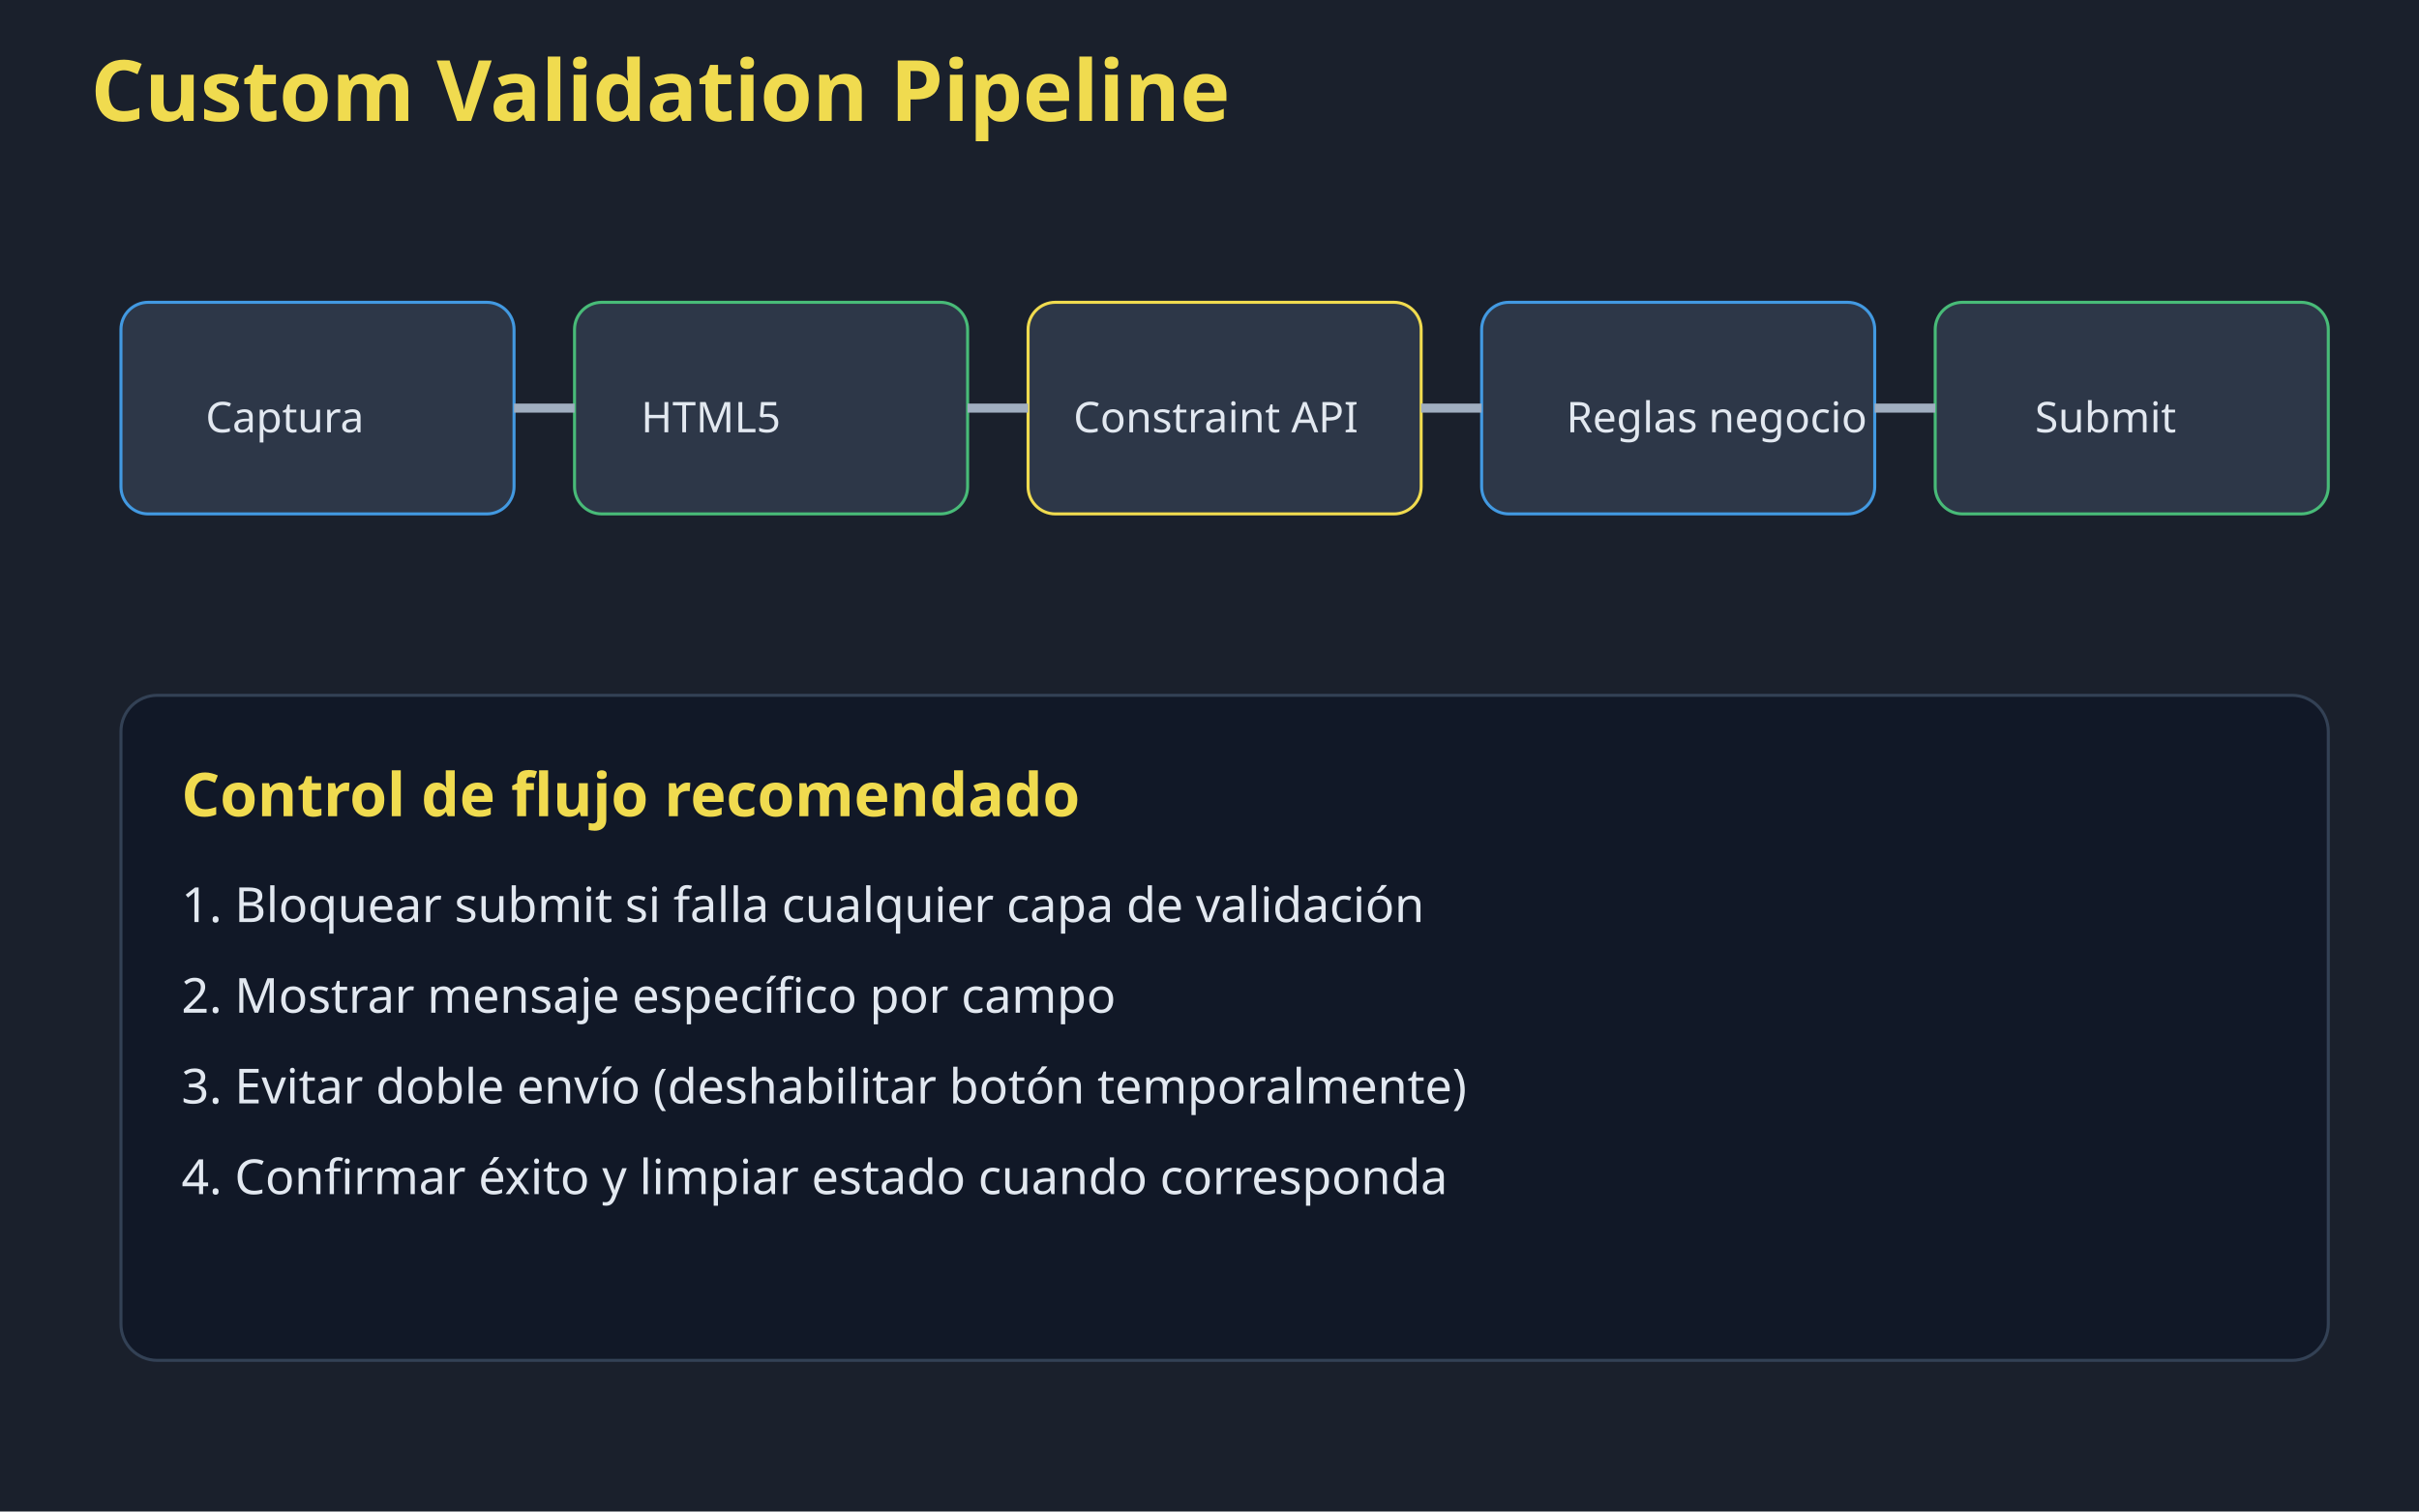
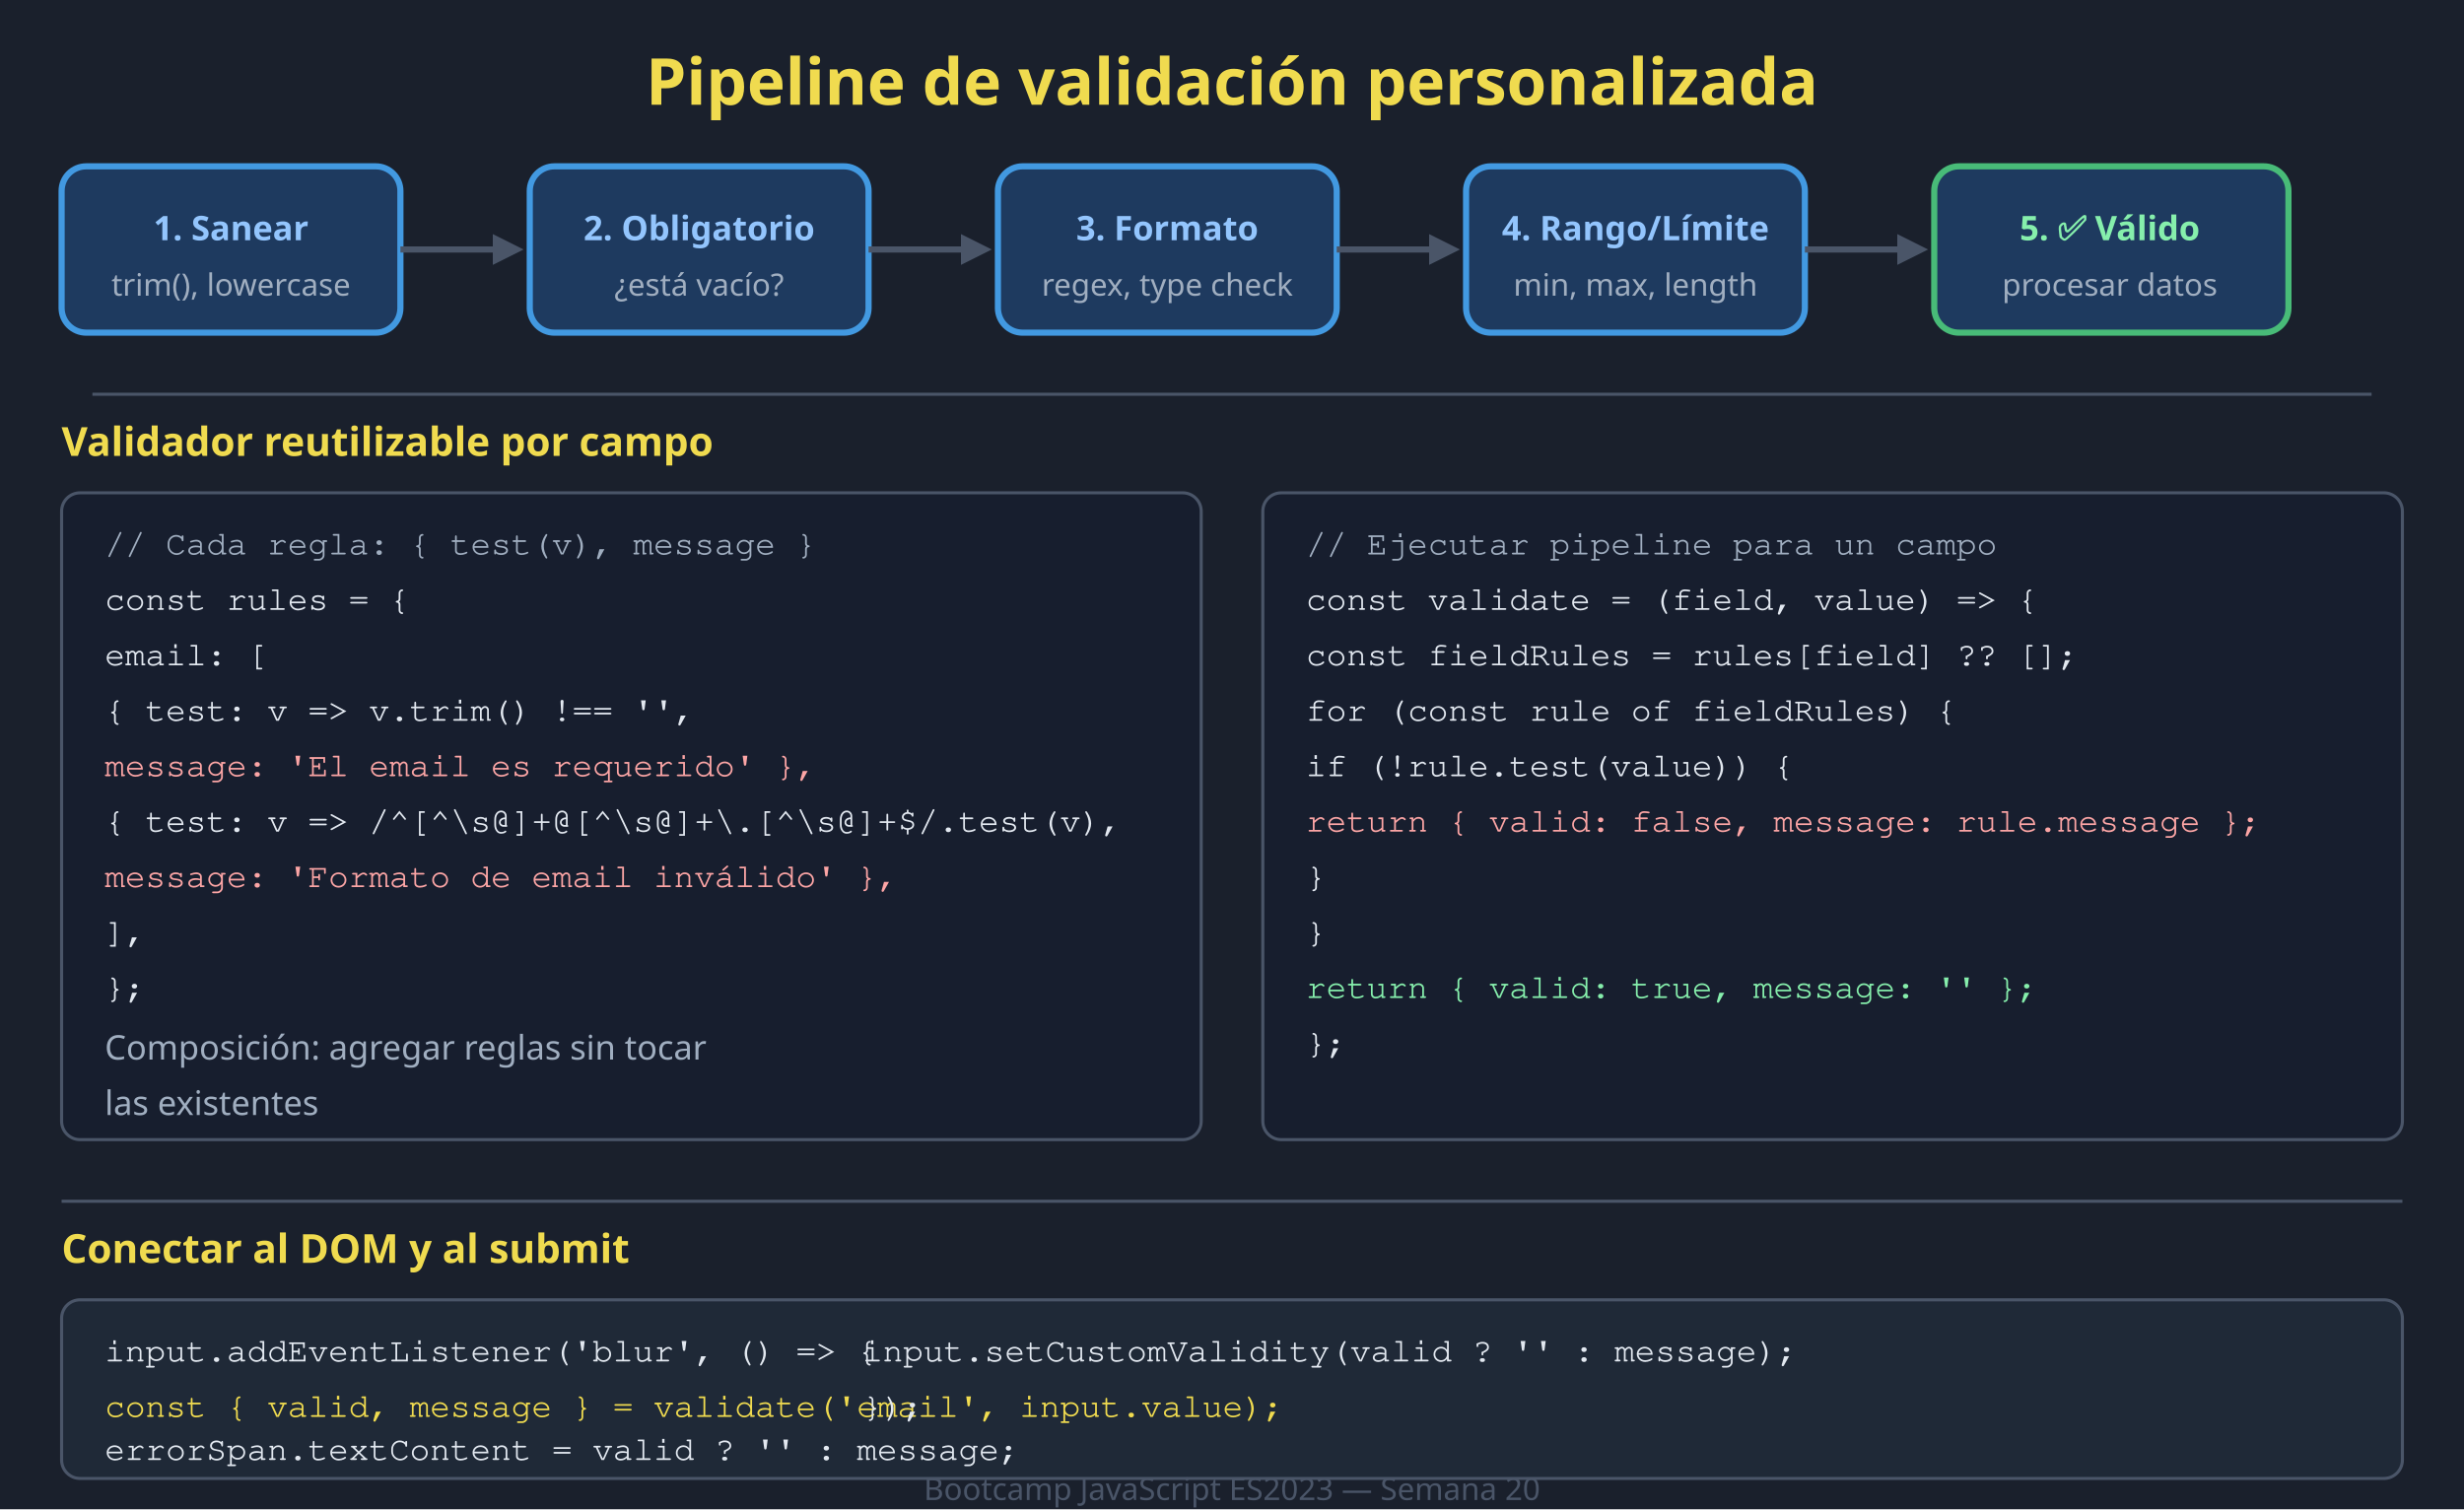
- <svg xmlns="http://www.w3.org/2000/svg" viewBox="0 0 800 500" role="img" aria-labelledby="title desc">
-   <rect width="800" height="500" fill="#1a202c" />
-   <text x="30" y="40" fill="#f0db4f" font-size="28" font-family="system-ui, sans-serif" font-weight="700">Custom Validation Pipeline</text>
-   <rect x="40" y="100" width="130" height="70" rx="9" fill="#2d3748" stroke="#4299e1" />
-   <text x="68" y="143" fill="#e2e8f0" font-size="14" font-family="system-ui, sans-serif">Captura</text>
-   <rect x="190" y="100" width="130" height="70" rx="9" fill="#2d3748" stroke="#48bb78" />
-   <text x="212" y="143" fill="#e2e8f0" font-size="14" font-family="system-ui, sans-serif">HTML5</text>
-   <rect x="340" y="100" width="130" height="70" rx="9" fill="#2d3748" stroke="#f0db4f" />
-   <text x="355" y="143" fill="#e2e8f0" font-size="14" font-family="system-ui, sans-serif">Constraint API</text>
-   <rect x="490" y="100" width="130" height="70" rx="9" fill="#2d3748" stroke="#4299e1" />
-   <text x="518" y="143" fill="#e2e8f0" font-size="14" font-family="system-ui, sans-serif">Reglas negocio</text>
-   <rect x="640" y="100" width="130" height="70" rx="9" fill="#2d3748" stroke="#48bb78" />
-   <text x="673" y="143" fill="#e2e8f0" font-size="14" font-family="system-ui, sans-serif">Submit</text>
-   <path d="M170 135 H190" stroke="#a0aec0" stroke-width="3" />
-   <path d="M320 135 H340" stroke="#a0aec0" stroke-width="3" />
-   <path d="M470 135 H490" stroke="#a0aec0" stroke-width="3" />
-   <path d="M620 135 H640" stroke="#a0aec0" stroke-width="3" />
-   <rect x="40" y="230" width="730" height="220" rx="12" fill="#111827" stroke="#334155" />
-   <text x="60" y="270" fill="#f0db4f" font-size="20" font-family="system-ui, sans-serif" font-weight="700">Control de flujo recomendado</text>
-   <text x="60" y="305" fill="#e2e8f0" font-size="16" font-family="system-ui, sans-serif">1. Bloquear submit si falla cualquier capa de validación</text>
-   <text x="60" y="335" fill="#e2e8f0" font-size="16" font-family="system-ui, sans-serif">2. Mostrar mensaje específico por campo</text>
-   <text x="60" y="365" fill="#e2e8f0" font-size="16" font-family="system-ui, sans-serif">3. Evitar doble envío (deshabilitar botón temporalmente)</text>
-   <text x="60" y="395" fill="#e2e8f0" font-size="16" font-family="system-ui, sans-serif">4. Confirmar éxito y limpiar estado cuando corresponda</text>
+ <svg xmlns="http://www.w3.org/2000/svg" viewBox="0 0 800 490">
+   <rect width="800" height="490" fill="#1a202c" />
+   <text x="400" y="34" font-family="system-ui,sans-serif" font-size="21" font-weight="bold" fill="#f0db4f" text-anchor="middle">Pipeline de validación personalizada</text>
+   <rect x="20" y="54" width="110" height="54" fill="#1e3a5f" stroke="#4299e1" stroke-width="2" rx="8" />
+   <text x="75" y="78" font-family="system-ui,sans-serif" font-size="11" font-weight="bold" fill="#93c5fd" text-anchor="middle">1. Sanear</text>
+   <text x="75" y="96" font-family="system-ui,sans-serif" font-size="10" fill="#a0aec0" text-anchor="middle">trim(), lowercase</text>
+   <line x1="130" y1="81" x2="162" y2="81" stroke="#4a5568" stroke-width="2" />
+   <polygon points="160,76 170,81 160,86" fill="#4a5568" />
+   <rect x="172" y="54" width="110" height="54" fill="#1e3a5f" stroke="#4299e1" stroke-width="2" rx="8" />
+   <text x="227" y="78" font-family="system-ui,sans-serif" font-size="11" font-weight="bold" fill="#93c5fd" text-anchor="middle">2. Obligatorio</text>
+   <text x="227" y="96" font-family="system-ui,sans-serif" font-size="10" fill="#a0aec0" text-anchor="middle">¿está vacío?</text>
+   <line x1="282" y1="81" x2="314" y2="81" stroke="#4a5568" stroke-width="2" />
+   <polygon points="312,76 322,81 312,86" fill="#4a5568" />
+   <rect x="324" y="54" width="110" height="54" fill="#1e3a5f" stroke="#4299e1" stroke-width="2" rx="8" />
+   <text x="379" y="78" font-family="system-ui,sans-serif" font-size="11" font-weight="bold" fill="#93c5fd" text-anchor="middle">3. Formato</text>
+   <text x="379" y="96" font-family="system-ui,sans-serif" font-size="10" fill="#a0aec0" text-anchor="middle">regex, type check</text>
+   <line x1="434" y1="81" x2="466" y2="81" stroke="#4a5568" stroke-width="2" />
+   <polygon points="464,76 474,81 464,86" fill="#4a5568" />
+   <rect x="476" y="54" width="110" height="54" fill="#1e3a5f" stroke="#4299e1" stroke-width="2" rx="8" />
+   <text x="531" y="78" font-family="system-ui,sans-serif" font-size="11" font-weight="bold" fill="#93c5fd" text-anchor="middle">4. Rango/Límite</text>
+   <text x="531" y="96" font-family="system-ui,sans-serif" font-size="10" fill="#a0aec0" text-anchor="middle">min, max, length</text>
+   <line x1="586" y1="81" x2="618" y2="81" stroke="#4a5568" stroke-width="2" />
+   <polygon points="616,76 626,81 616,86" fill="#4a5568" />
+   <rect x="628" y="54" width="115" height="54" fill="#1e3a5f" stroke="#48bb78" stroke-width="2" rx="8" />
+   <text x="685" y="78" font-family="system-ui,sans-serif" font-size="11" font-weight="bold" fill="#86efac" text-anchor="middle">5. ✅ Válido</text>
+   <text x="685" y="96" font-family="system-ui,sans-serif" font-size="10" fill="#a0aec0" text-anchor="middle">procesar datos</text>
+   <line x1="30" y1="128" x2="770" y2="128" stroke="#4a5568" stroke-width="1" />
+   <text x="20" y="148" font-family="system-ui,sans-serif" font-size="13" font-weight="bold" fill="#f0db4f">Validador reutilizable por campo</text>
+   <rect x="20" y="160" width="370" height="210" fill="#171e2e" rx="6" stroke="#4a5568" stroke-width="1" />
+   <text x="34" y="180" font-family="Courier,monospace" font-size="11" fill="#a0aec0">// Cada regla: { test(v), message }</text>
+   <text x="34" y="198" font-family="Courier,monospace" font-size="11" fill="#e2e8f0">const rules = {</text>
+   <text x="34" y="216" font-family="Courier,monospace" font-size="11" fill="#e2e8f0">  email: [</text>
+   <text x="34" y="234" font-family="Courier,monospace" font-size="11" fill="#e2e8f0">    { test: v =&gt; v.trim() !== '',</text>
+   <text x="34" y="252" font-family="Courier,monospace" font-size="11" fill="#fca5a5">      message: 'El email es requerido' },</text>
+   <text x="34" y="270" font-family="Courier,monospace" font-size="11" fill="#e2e8f0">    { test: v =&gt; /^[^\s@]+@[^\s@]+\.[^\s@]+$/.test(v),</text>
+   <text x="34" y="288" font-family="Courier,monospace" font-size="11" fill="#fca5a5">      message: 'Formato de email inválido' },</text>
+   <text x="34" y="306" font-family="Courier,monospace" font-size="11" fill="#e2e8f0">  ],</text>
+   <text x="34" y="324" font-family="Courier,monospace" font-size="11" fill="#e2e8f0">};</text>
+   <text x="34" y="344" font-family="system-ui,sans-serif" font-size="11" fill="#a0aec0">Composición: agregar reglas sin tocar</text>
+   <text x="34" y="362" font-family="system-ui,sans-serif" font-size="11" fill="#a0aec0">las existentes</text>
+   <rect x="410" y="160" width="370" height="210" fill="#171e2e" rx="6" stroke="#4a5568" stroke-width="1" />
+   <text x="424" y="180" font-family="Courier,monospace" font-size="11" fill="#a0aec0">// Ejecutar pipeline para un campo</text>
+   <text x="424" y="198" font-family="Courier,monospace" font-size="11" fill="#e2e8f0">const validate = (field, value) =&gt; {</text>
+   <text x="424" y="216" font-family="Courier,monospace" font-size="11" fill="#e2e8f0">  const fieldRules = rules[field] ?? [];</text>
+   <text x="424" y="234" font-family="Courier,monospace" font-size="11" fill="#e2e8f0">  for (const rule of fieldRules) {</text>
+   <text x="424" y="252" font-family="Courier,monospace" font-size="11" fill="#e2e8f0">    if (!rule.test(value)) {</text>
+   <text x="424" y="270" font-family="Courier,monospace" font-size="11" fill="#fca5a5">      return { valid: false, message: rule.message };</text>
+   <text x="424" y="288" font-family="Courier,monospace" font-size="11" fill="#e2e8f0">    }</text>
+   <text x="424" y="306" font-family="Courier,monospace" font-size="11" fill="#e2e8f0">  }</text>
+   <text x="424" y="324" font-family="Courier,monospace" font-size="11" fill="#86efac">  return { valid: true, message: '' };</text>
+   <text x="424" y="342" font-family="Courier,monospace" font-size="11" fill="#e2e8f0">};</text>
+   <line x1="20" y1="390" x2="780" y2="390" stroke="#4a5568" stroke-width="1" />
+   <text x="20" y="410" font-family="system-ui,sans-serif" font-size="13" font-weight="bold" fill="#f0db4f">Conectar al DOM y al submit</text>
+   <rect x="20" y="422" width="760" height="58" fill="#1f2937" rx="6" stroke="#4a5568" stroke-width="1" />
+   <text x="34" y="442" font-family="Courier,monospace" font-size="11" fill="#e2e8f0">input.addEventListener('blur', () =&gt; {</text>
+   <text x="34" y="460" font-family="Courier,monospace" font-size="11" fill="#f0db4f">  const { valid, message } = validate('email', input.value);</text>
+   <text x="34" y="474" font-family="Courier,monospace" font-size="11" fill="#e2e8f0">  errorSpan.textContent = valid ? '' : message;</text>
+   <text x="280" y="442" font-family="Courier,monospace" font-size="11" fill="#e2e8f0">  input.setCustomValidity(valid ? '' : message);</text>
+   <text x="280" y="460" font-family="Courier,monospace" font-size="11" fill="#e2e8f0">});</text>
+   <text x="400" y="487" font-family="system-ui,sans-serif" font-size="10" fill="#4a5568" text-anchor="middle">Bootcamp JavaScript ES2023 — Semana 20</text>
</svg>
